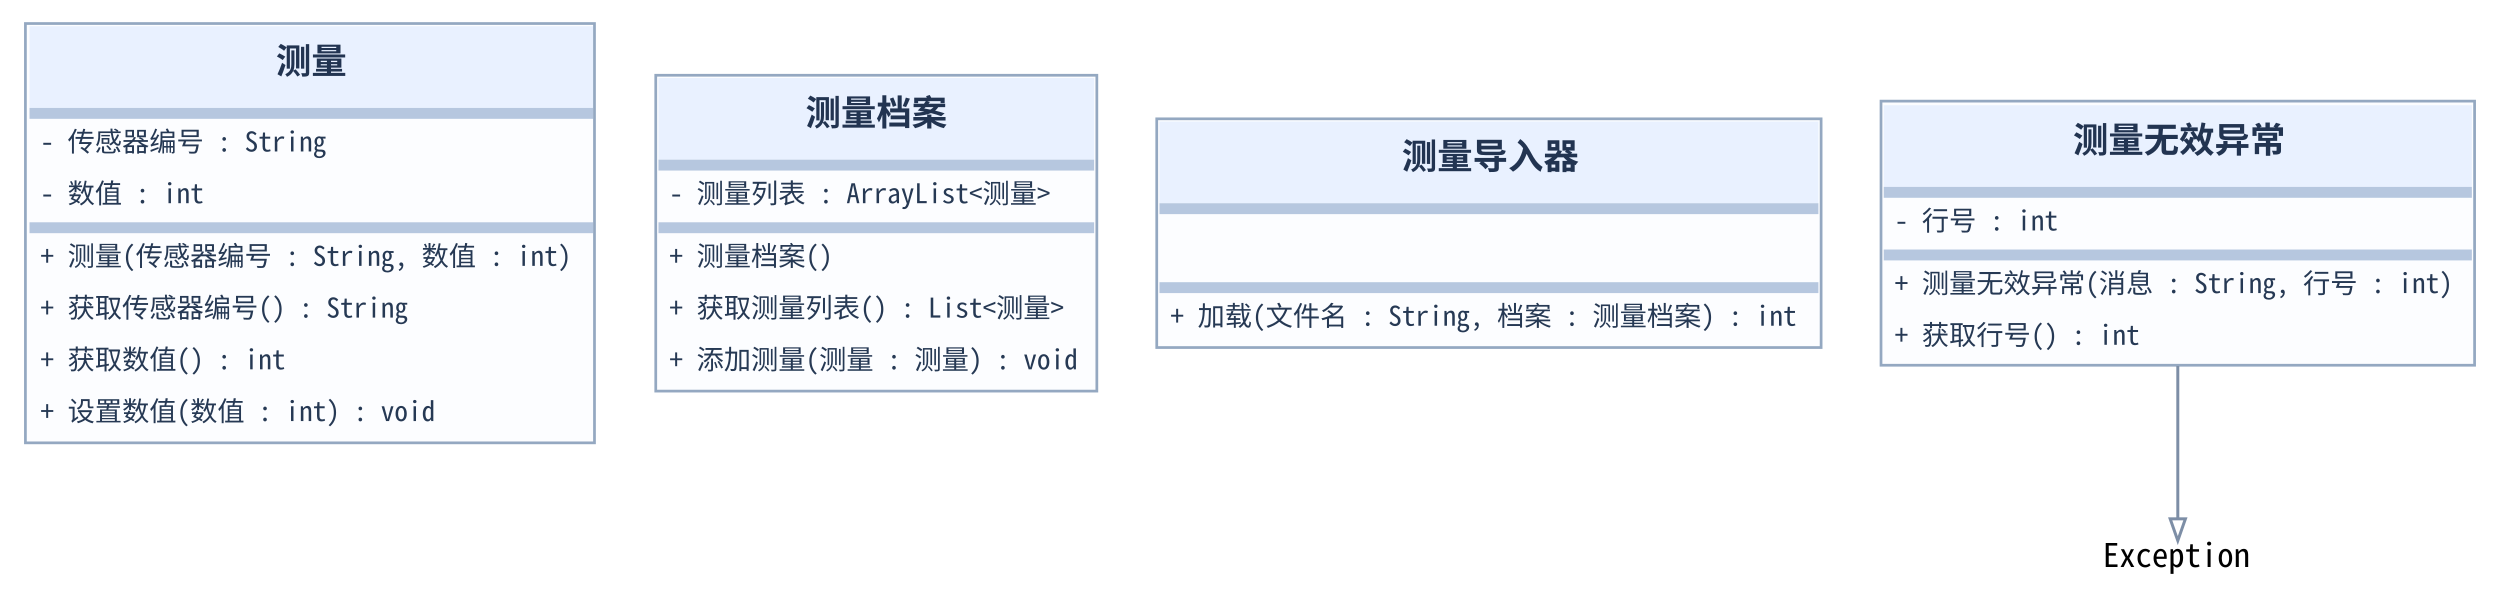
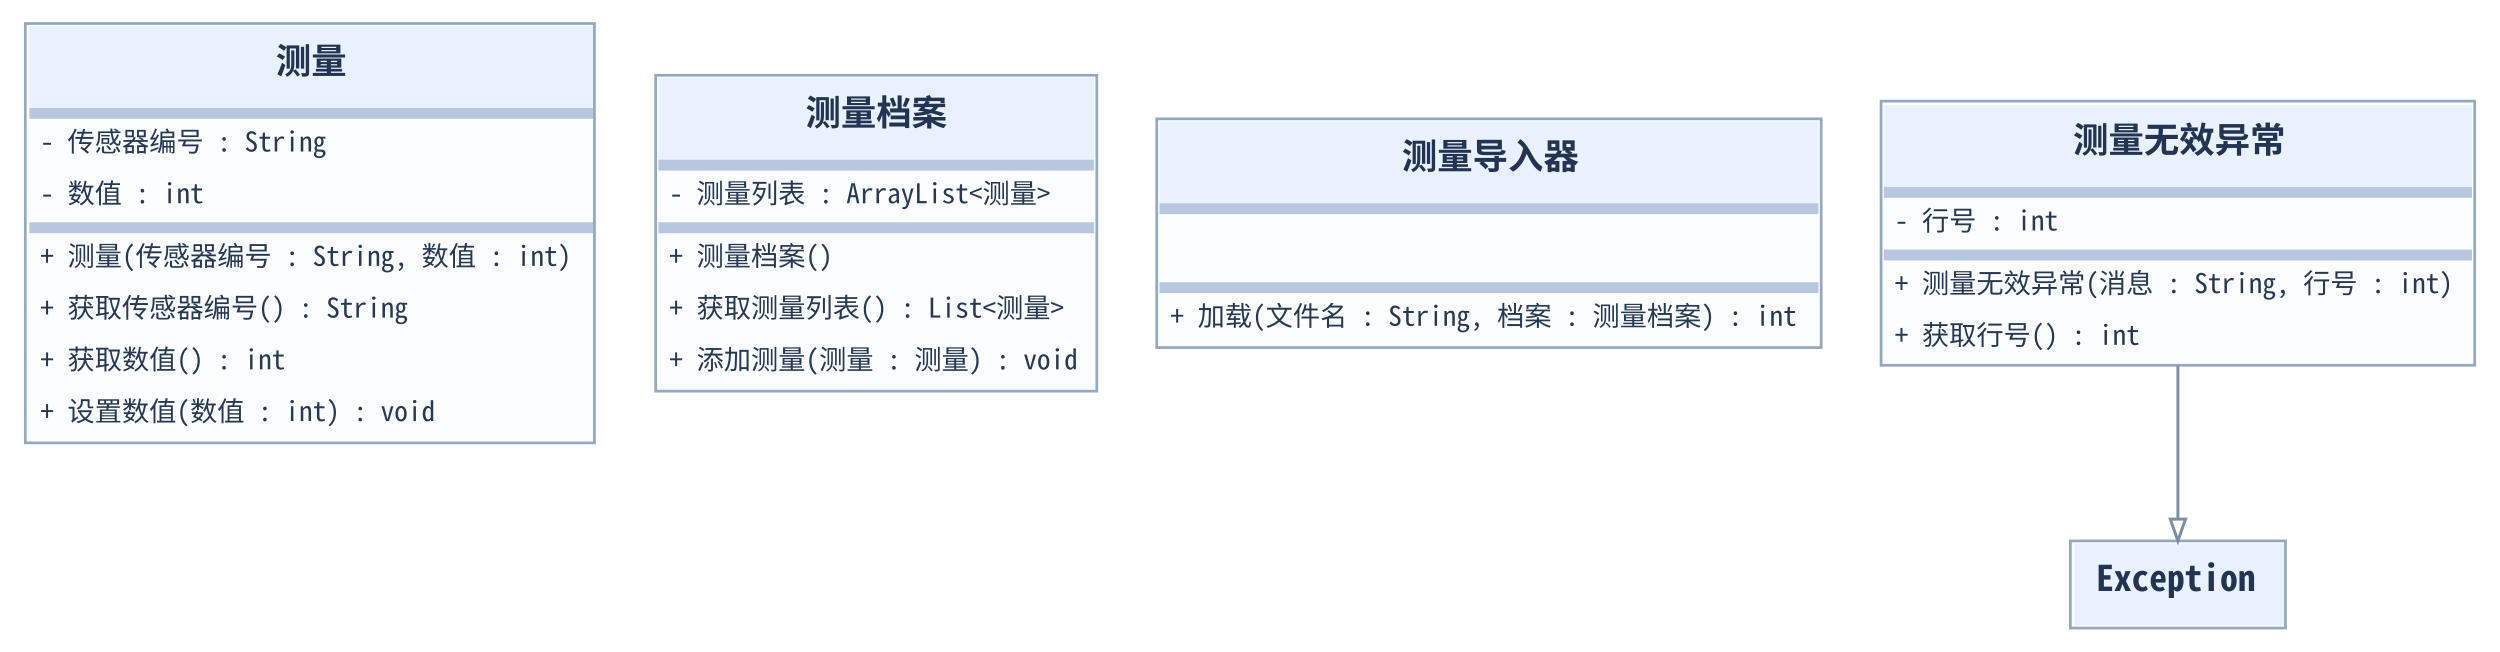
- <svg xmlns="http://www.w3.org/2000/svg" width="917pt" height="220pt" viewBox="0.00 0.00 916.78 220.28">
-   <g id="graph0" class="graph" transform="scale(1 1) rotate(0) translate(8.64 211.64)">
+ <svg xmlns="http://www.w3.org/2000/svg" width="917pt" height="239pt" viewBox="0.00 0.00 916.78 239.28">
+   <g id="graph0" class="graph" transform="scale(1 1) rotate(0) translate(8.64 230.64)">
    <g id="node1" class="node">
-       <polygon fill="#fcfdff" stroke="transparent" points="0,-49 0,-203 209,-203 209,-49 0,-49" />
-       <polygon fill="#e9f1ff" stroke="transparent" points="1.5,-172 1.5,-202 208.5,-202 208.5,-172 1.5,-172" />
-       <text text-anchor="start" x="92" y="-184.6" font-family="Noto Sans Mono CJK SC" font-weight="bold" font-size="13.00" fill="#223451">测量</text>
-       <polygon fill="#b6c7df" stroke="transparent" points="1.5,-168 1.5,-172 208.5,-172 208.5,-168 1.5,-168" />
-       <text text-anchor="start" x="5.5" y="-156" font-family="Noto Sans Mono CJK SC" font-size="10.00" fill="#263954">- 传感器编号 : String</text>
-       <text text-anchor="start" x="5.5" y="-137" font-family="Noto Sans Mono CJK SC" font-size="10.00" fill="#263954">- 数值 : int</text>
-       <polygon fill="#b6c7df" stroke="transparent" points="1.5,-126 1.5,-130 208.5,-130 208.5,-126 1.5,-126" />
-       <text text-anchor="start" x="5.5" y="-114" font-family="Noto Sans Mono CJK SC" font-size="10.00" fill="#263954">+ 测量(传感器编号 : String, 数值 : int)</text>
-       <text text-anchor="start" x="5.5" y="-95" font-family="Noto Sans Mono CJK SC" font-size="10.00" fill="#263954">+ 获取传感器编号() : String</text>
-       <text text-anchor="start" x="5.5" y="-76" font-family="Noto Sans Mono CJK SC" font-size="10.00" fill="#263954">+ 获取数值() : int</text>
-       <text text-anchor="start" x="5.5" y="-57" font-family="Noto Sans Mono CJK SC" font-size="10.00" fill="#263954">+ 设置数值(数值 : int) : void</text>
-       <polygon fill="none" stroke="#94a8c1" points="0,-49 0,-203 209,-203 209,-49 0,-49" />
+       <polygon fill="#fcfdff" stroke="transparent" points="0,-68 0,-222 209,-222 209,-68 0,-68" />
+       <polygon fill="#e9f1ff" stroke="transparent" points="1.5,-191 1.5,-221 208.5,-221 208.5,-191 1.5,-191" />
+       <text text-anchor="start" x="92" y="-203.6" font-family="Noto Sans Mono CJK SC" font-weight="bold" font-size="13.00" fill="#223451">测量</text>
+       <polygon fill="#b6c7df" stroke="transparent" points="1.5,-187 1.5,-191 208.5,-191 208.5,-187 1.5,-187" />
+       <text text-anchor="start" x="5.5" y="-175" font-family="Noto Sans Mono CJK SC" font-size="10.00" fill="#263954">- 传感器编号 : String</text>
+       <text text-anchor="start" x="5.5" y="-156" font-family="Noto Sans Mono CJK SC" font-size="10.00" fill="#263954">- 数值 : int</text>
+       <polygon fill="#b6c7df" stroke="transparent" points="1.5,-145 1.5,-149 208.5,-149 208.5,-145 1.5,-145" />
+       <text text-anchor="start" x="5.5" y="-133" font-family="Noto Sans Mono CJK SC" font-size="10.00" fill="#263954">+ 测量(传感器编号 : String, 数值 : int)</text>
+       <text text-anchor="start" x="5.5" y="-114" font-family="Noto Sans Mono CJK SC" font-size="10.00" fill="#263954">+ 获取传感器编号() : String</text>
+       <text text-anchor="start" x="5.5" y="-95" font-family="Noto Sans Mono CJK SC" font-size="10.00" fill="#263954">+ 获取数值() : int</text>
+       <text text-anchor="start" x="5.5" y="-76" font-family="Noto Sans Mono CJK SC" font-size="10.00" fill="#263954">+ 设置数值(数值 : int) : void</text>
+       <polygon fill="none" stroke="#94a8c1" points="0,-68 0,-222 209,-222 209,-68 0,-68" />
    </g>
    <g id="node2" class="node">
-       <polygon fill="#fcfdff" stroke="transparent" points="231.5,-68 231.5,-184 393.5,-184 393.5,-68 231.5,-68" />
-       <polygon fill="#e9f1ff" stroke="transparent" points="232.5,-153 232.5,-183 392.5,-183 392.5,-153 232.5,-153" />
-       <text text-anchor="start" x="286.5" y="-165.6" font-family="Noto Sans Mono CJK SC" font-weight="bold" font-size="13.00" fill="#223451">测量档案</text>
-       <polygon fill="#b6c7df" stroke="transparent" points="232.5,-149 232.5,-153 392.5,-153 392.5,-149 232.5,-149" />
-       <text text-anchor="start" x="236.5" y="-137" font-family="Noto Sans Mono CJK SC" font-size="10.00" fill="#263954">- 测量列表 : ArrayList&lt;测量&gt;</text>
-       <polygon fill="#b6c7df" stroke="transparent" points="232.5,-126 232.5,-130 392.5,-130 392.5,-126 232.5,-126" />
-       <text text-anchor="start" x="236.5" y="-114" font-family="Noto Sans Mono CJK SC" font-size="10.00" fill="#263954">+ 测量档案()</text>
-       <text text-anchor="start" x="236.5" y="-95" font-family="Noto Sans Mono CJK SC" font-size="10.00" fill="#263954">+ 获取测量列表() : List&lt;测量&gt;</text>
-       <text text-anchor="start" x="236.5" y="-76" font-family="Noto Sans Mono CJK SC" font-size="10.00" fill="#263954">+ 添加测量(测量 : 测量) : void</text>
-       <polygon fill="none" stroke="#94a8c1" points="231.5,-68 231.5,-184 393.5,-184 393.5,-68 231.5,-68" />
+       <polygon fill="#fcfdff" stroke="transparent" points="231.5,-87 231.5,-203 393.5,-203 393.5,-87 231.5,-87" />
+       <polygon fill="#e9f1ff" stroke="transparent" points="232.5,-172 232.5,-202 392.5,-202 392.5,-172 232.5,-172" />
+       <text text-anchor="start" x="286.5" y="-184.6" font-family="Noto Sans Mono CJK SC" font-weight="bold" font-size="13.00" fill="#223451">测量档案</text>
+       <polygon fill="#b6c7df" stroke="transparent" points="232.5,-168 232.5,-172 392.5,-172 392.5,-168 232.5,-168" />
+       <text text-anchor="start" x="236.5" y="-156" font-family="Noto Sans Mono CJK SC" font-size="10.00" fill="#263954">- 测量列表 : ArrayList&lt;测量&gt;</text>
+       <polygon fill="#b6c7df" stroke="transparent" points="232.5,-145 232.5,-149 392.5,-149 392.5,-145 232.5,-145" />
+       <text text-anchor="start" x="236.5" y="-133" font-family="Noto Sans Mono CJK SC" font-size="10.00" fill="#263954">+ 测量档案()</text>
+       <text text-anchor="start" x="236.5" y="-114" font-family="Noto Sans Mono CJK SC" font-size="10.00" fill="#263954">+ 获取测量列表() : List&lt;测量&gt;</text>
+       <text text-anchor="start" x="236.5" y="-95" font-family="Noto Sans Mono CJK SC" font-size="10.00" fill="#263954">+ 添加测量(测量 : 测量) : void</text>
+       <polygon fill="none" stroke="#94a8c1" points="231.5,-87 231.5,-203 393.5,-203 393.5,-87 231.5,-87" />
    </g>
    <g id="node3" class="node">
-       <polygon fill="#fcfdff" stroke="transparent" points="415.5,-84 415.5,-168 659.5,-168 659.5,-84 415.5,-84" />
-       <polygon fill="#e9f1ff" stroke="transparent" points="416.5,-137 416.5,-167 658.5,-167 658.5,-137 416.5,-137" />
-       <text text-anchor="start" x="505.5" y="-149.6" font-family="Noto Sans Mono CJK SC" font-weight="bold" font-size="13.00" fill="#223451">测量导入器</text>
-       <polygon fill="#b6c7df" stroke="transparent" points="416.5,-133 416.5,-137 658.5,-137 658.5,-133 416.5,-133" />
-       <text text-anchor="start" x="421.5" y="-116.8" font-family="Times,serif" font-size="14.00"> </text>
-       <polygon fill="#b6c7df" stroke="transparent" points="416.5,-104 416.5,-108 658.5,-108 658.5,-104 416.5,-104" />
-       <text text-anchor="start" x="420.5" y="-92" font-family="Noto Sans Mono CJK SC" font-size="10.00" fill="#263954">+ 加载(文件名 : String, 档案 : 测量档案) : int</text>
-       <polygon fill="none" stroke="#94a8c1" points="415.5,-84 415.5,-168 659.5,-168 659.5,-84 415.5,-84" />
+       <polygon fill="#fcfdff" stroke="transparent" points="415.5,-103 415.5,-187 659.5,-187 659.5,-103 415.5,-103" />
+       <polygon fill="#e9f1ff" stroke="transparent" points="416.5,-156 416.5,-186 658.5,-186 658.5,-156 416.5,-156" />
+       <text text-anchor="start" x="505.5" y="-168.6" font-family="Noto Sans Mono CJK SC" font-weight="bold" font-size="13.00" fill="#223451">测量导入器</text>
+       <polygon fill="#b6c7df" stroke="transparent" points="416.5,-152 416.5,-156 658.5,-156 658.5,-152 416.5,-152" />
+       <text text-anchor="start" x="421.5" y="-135.8" font-family="Times,serif" font-size="14.00"> </text>
+       <polygon fill="#b6c7df" stroke="transparent" points="416.5,-123 416.5,-127 658.5,-127 658.5,-123 416.5,-123" />
+       <text text-anchor="start" x="420.5" y="-111" font-family="Noto Sans Mono CJK SC" font-size="10.00" fill="#263954">+ 加载(文件名 : String, 档案 : 测量档案) : int</text>
+       <polygon fill="none" stroke="#94a8c1" points="415.5,-103 415.5,-187 659.5,-187 659.5,-103 415.5,-103" />
    </g>
    <g id="node4" class="node">
-       <polygon fill="#fcfdff" stroke="transparent" points="681.5,-77.5 681.5,-174.5 899.5,-174.5 899.5,-77.5 681.5,-77.5" />
-       <polygon fill="#e9f1ff" stroke="transparent" points="682.5,-143 682.5,-173 898.5,-173 898.5,-143 682.5,-143" />
-       <text text-anchor="start" x="752" y="-155.6" font-family="Noto Sans Mono CJK SC" font-weight="bold" font-size="13.00" fill="#223451">测量无效异常</text>
-       <polygon fill="#b6c7df" stroke="transparent" points="682.5,-139 682.5,-143 898.5,-143 898.5,-139 682.5,-139" />
-       <text text-anchor="start" x="686.5" y="-127" font-family="Noto Sans Mono CJK SC" font-size="10.00" fill="#263954">- 行号 : int</text>
-       <polygon fill="#b6c7df" stroke="transparent" points="682.5,-116 682.5,-120 898.5,-120 898.5,-116 682.5,-116" />
-       <text text-anchor="start" x="686.5" y="-104" font-family="Noto Sans Mono CJK SC" font-size="10.00" fill="#263954">+ 测量无效异常(消息 : String, 行号 : int)</text>
-       <text text-anchor="start" x="686.5" y="-85" font-family="Noto Sans Mono CJK SC" font-size="10.00" fill="#263954">+ 获取行号() : int</text>
-       <polygon fill="none" stroke="#94a8c1" points="681.5,-77.5 681.5,-174.5 899.5,-174.5 899.5,-77.5 681.5,-77.5" />
+       <polygon fill="#fcfdff" stroke="transparent" points="681.5,-96.5 681.5,-193.5 899.5,-193.5 899.5,-96.5 681.5,-96.5" />
+       <polygon fill="#e9f1ff" stroke="transparent" points="682.5,-162 682.5,-192 898.5,-192 898.5,-162 682.5,-162" />
+       <text text-anchor="start" x="752" y="-174.6" font-family="Noto Sans Mono CJK SC" font-weight="bold" font-size="13.00" fill="#223451">测量无效异常</text>
+       <polygon fill="#b6c7df" stroke="transparent" points="682.5,-158 682.5,-162 898.5,-162 898.5,-158 682.5,-158" />
+       <text text-anchor="start" x="686.5" y="-146" font-family="Noto Sans Mono CJK SC" font-size="10.00" fill="#263954">- 行号 : int</text>
+       <polygon fill="#b6c7df" stroke="transparent" points="682.5,-135 682.5,-139 898.5,-139 898.5,-135 682.5,-135" />
+       <text text-anchor="start" x="686.5" y="-123" font-family="Noto Sans Mono CJK SC" font-size="10.00" fill="#263954">+ 测量无效异常(消息 : String, 行号 : int)</text>
+       <text text-anchor="start" x="686.5" y="-104" font-family="Noto Sans Mono CJK SC" font-size="10.00" fill="#263954">+ 获取行号() : int</text>
+       <polygon fill="none" stroke="#94a8c1" points="681.5,-96.5 681.5,-193.5 899.5,-193.5 899.5,-96.5 681.5,-96.5" />
    </g>
    <g id="node5" class="node">
-       <text text-anchor="start" x="763" y="-3.4" font-family="Noto Sans Mono CJK SC" font-size="12.00">Exception</text>
+       <polygon fill="#fcfdff" stroke="transparent" points="751,0 751,-32 830,-32 830,0 751,0" />
+       <polygon fill="#e9f1ff" stroke="transparent" points="752.5,-1 752.5,-31 829.5,-31 829.5,-1 752.5,-1" />
+       <text text-anchor="start" x="760.5" y="-13.6" font-family="Noto Sans Mono CJK SC" font-weight="bold" font-size="13.00" fill="#223451">Exception</text>
+       <polygon fill="none" stroke="#94a8c1" points="751,0 751,-32 830,-32 830,0 751,0" />
    </g>
    <g id="edge1" class="edge">
-       <path fill="none" stroke="#7d8ea6" stroke-width="1.1" d="M790.5,-77.21C790.5,-56.97 790.5,-34.94 790.5,-21.17" />
-       <polygon fill="none" stroke="#7d8ea6" stroke-width="1.1" points="793.3,-21.09 790.5,-13.09 787.7,-21.09 793.3,-21.09" />
+       <path fill="none" stroke="#7d8ea6" stroke-width="1.1" d="M790.5,-96.35C790.5,-77.11 790.5,-55.79 790.5,-40.1" />
+       <polygon fill="none" stroke="#7d8ea6" stroke-width="1.1" points="793.3,-40.01 790.5,-32.01 787.7,-40.01 793.3,-40.01" />
    </g>
  </g>
</svg>
